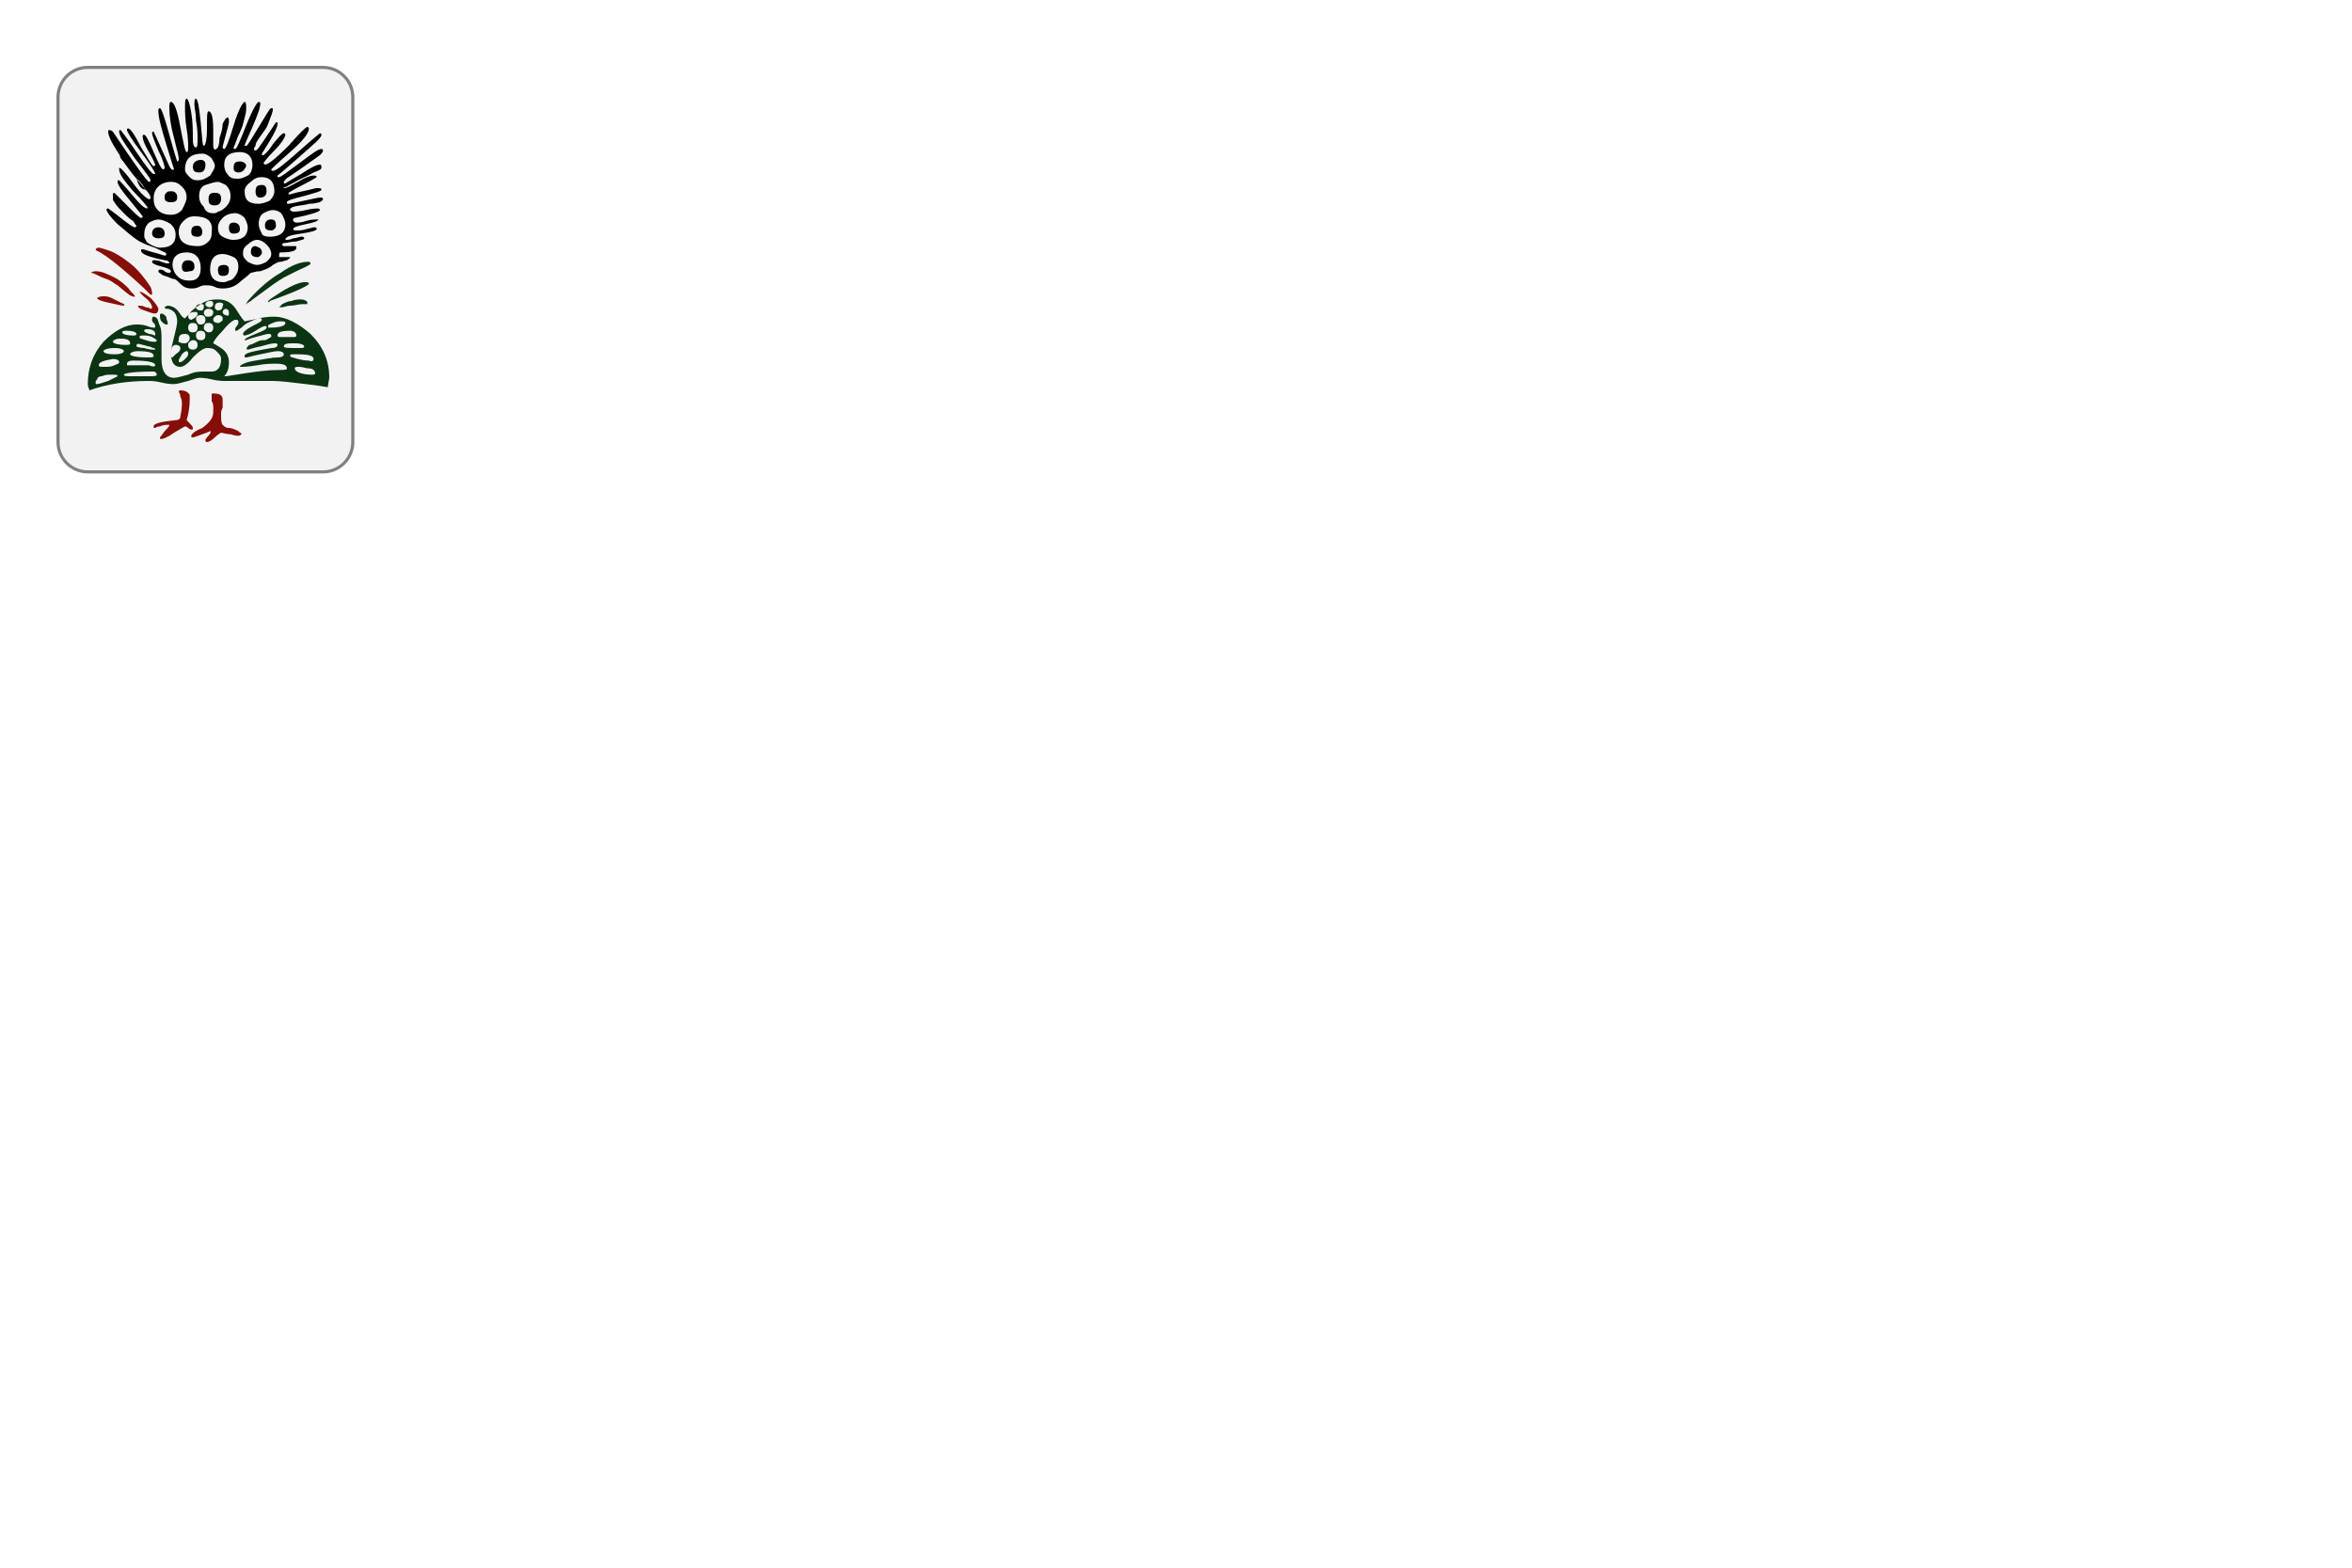
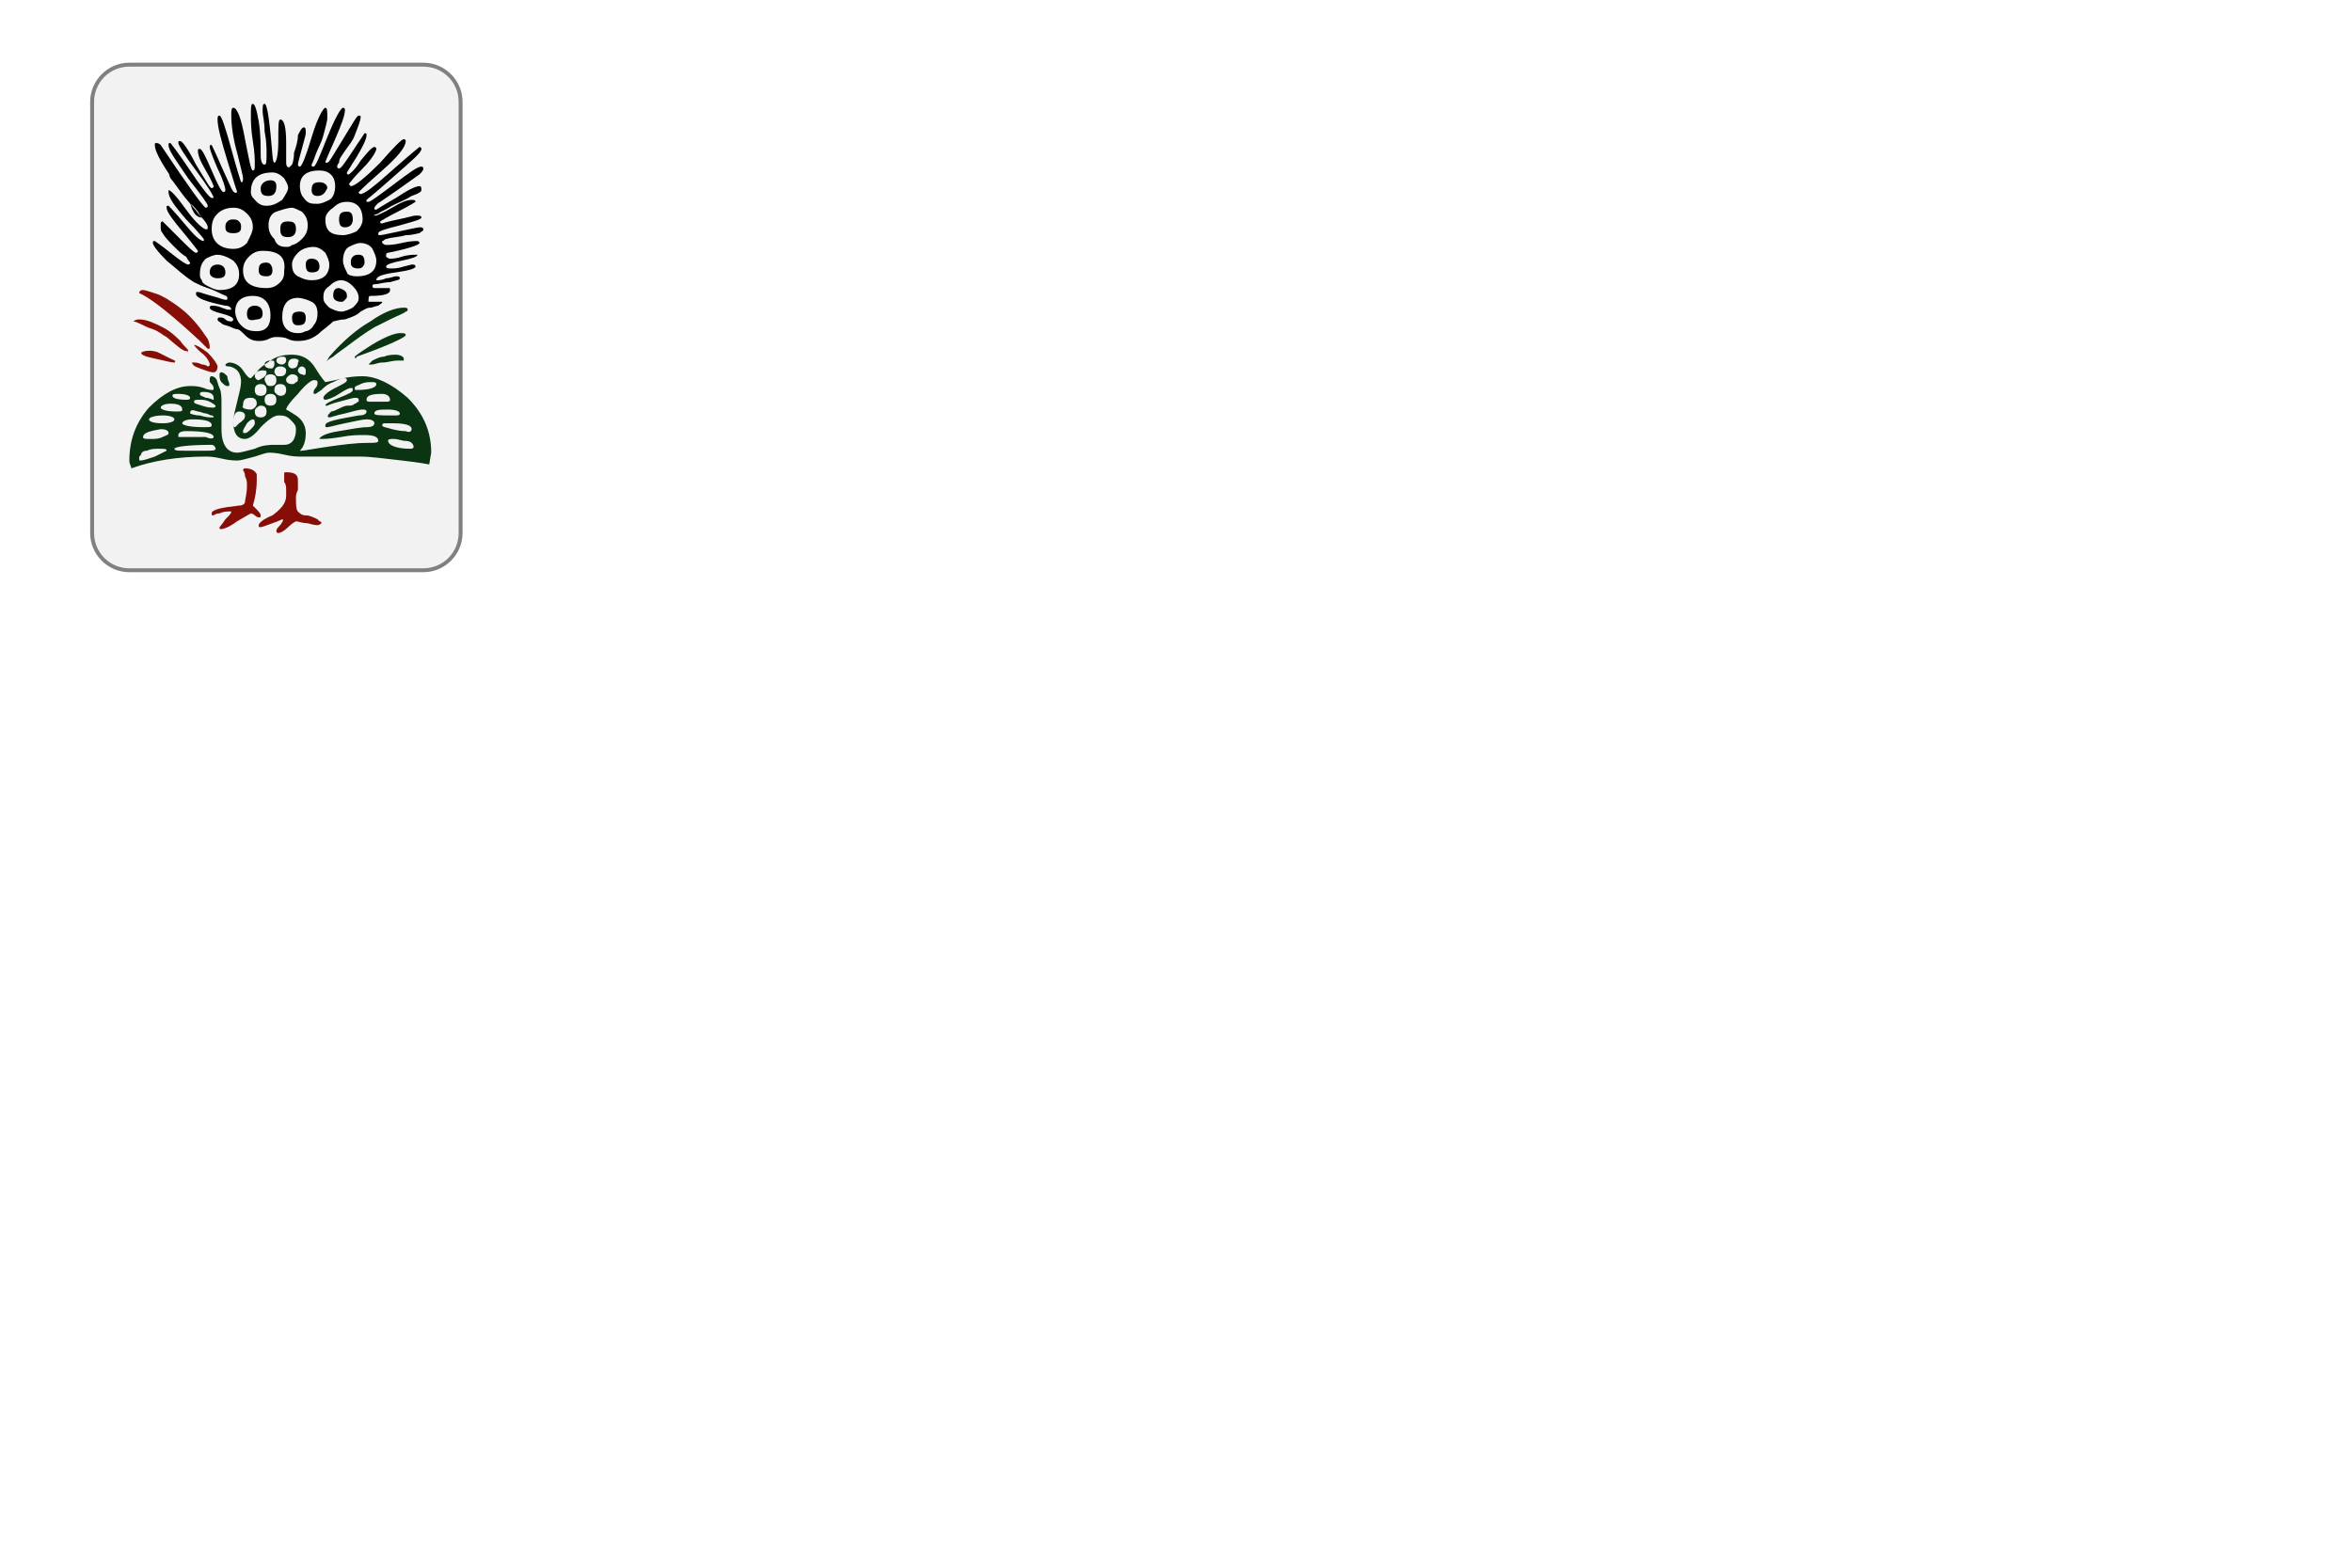
- <svg xmlns="http://www.w3.org/2000/svg" version="1.0" x="0px" y="0px" width="1200" height="800" viewBox="400 68 100 100" xml:space="preserve">
+ <svg xmlns="http://www.w3.org/2000/svg" version="1.0" x="0px" y="0px" width="1200" height="800" viewBox="384 69 100 80" xml:space="preserve">
  <style type="text/css">
	.st0{fill:#F2F2F2;}
	.st1{fill:#808080;}
	.st2{fill:#0B3413;}
	.st3{fill:#871008;}
	.st4{fill:#07092D;}
	.st5{fill:#870E06;}
	.st6{fill:#CC1009;}
	.st7{fill:#CC140D;}
	.st8{fill:#CC130C;}
	.st9{filter:url(#Adobe_OpacityMaskFilter);}
	.st10{mask:url(#SVGID_1_);fill:#07092D;}
	.st11{filter:url(#Adobe_OpacityMaskFilter_1_);}
	.st12{mask:url(#SVGID_2_);fill:#07092D;}
</style>
  <g>
    <g>
      <path class="st0" d="M380.6,98c-1,0-1.9-0.8-1.9-1.9v-22c0-1,0.8-1.9,1.9-1.9h15c1,0,1.9,0.8,1.9,1.9v22c0,1-0.8,1.9-1.9,1.9    H380.6z" />
      <path class="st1" d="M395.6,72.4c1,0,1.8,0.8,1.8,1.8v22c0,1-0.8,1.8-1.8,1.8h-15c-1,0-1.8-0.8-1.8-1.8v-22c0-1,0.8-1.8,1.8-1.8    H395.6 M395.6,72.2h-15c-1.1,0-2,0.9-2,2v22c0,1.1,0.9,2,2,2h15c1.1,0,2-0.9,2-2v-22C397.6,73.1,396.7,72.2,395.6,72.2L395.6,72.2    z" />
    </g>
    <g>
      <path class="st5" d="M383.6,86.9C383.6,87,383.5,87,383.6,86.9c-0.2,0.1-0.5-0.2-1.1-0.7c-0.2-0.1-0.4-0.3-0.7-0.4    c-0.3-0.1-0.5-0.2-0.7-0.3c-0.2-0.1-0.3-0.1-0.3-0.1c0,0,0.1-0.1,0.3-0.1c0.4,0,0.8,0.2,1.2,0.4c0.4,0.2,0.7,0.5,0.9,0.7    C383.4,86.7,383.6,86.8,383.6,86.9z M381.3,83.8c0.1,0,0.4,0.1,0.7,0.2c0.3,0.1,0.8,0.4,1.3,0.8c0.5,0.4,0.9,0.9,1.3,1.5    c0.1,0.2,0.1,0.4,0.1,0.4c0,0.1,0,0.1-0.1,0.1l-0.4-0.4c-1.4-1.3-2.4-2.1-3-2.4c-0.1,0-0.1-0.1-0.1-0.1    C381.2,83.8,381.2,83.8,381.3,83.8z M382.9,87.5c-0.2,0-0.5-0.1-1-0.2c-0.5-0.1-0.7-0.2-0.7-0.3c0,0,0.1-0.1,0.4-0.1    c0.1,0,0.3,0,0.5,0.1c0.2,0.1,0.4,0.2,0.6,0.3C382.9,87.4,383,87.4,382.9,87.5C383,87.5,383,87.5,382.9,87.5z M383.9,86.6    C383.9,86.6,383.9,86.5,383.9,86.6c0.1,0,0.3,0.1,0.7,0.4c0.3,0.3,0.5,0.6,0.5,0.7c0,0.2-0.1,0.3-0.2,0.3c-0.2,0-0.4-0.1-0.7-0.2    c-0.3-0.1-0.4-0.2-0.4-0.3c0,0,0,0,0.1,0c0.1,0,0.2,0,0.4,0.1c0.2,0,0.3,0.1,0.3,0.1c0,0,0.1,0,0.1-0.1c0-0.1-0.1-0.3-0.3-0.5    C384,86.8,383.9,86.6,383.9,86.6z" />
      <path class="st5" d="M387.3,95.3c0,0.1,0,0.1-0.1,0.1c0,0-0.1,0-0.2-0.1c-0.1-0.1-0.2-0.1-0.2-0.1c0,0-0.2,0.1-0.7,0.4    c-0.4,0.3-0.7,0.4-0.8,0.4c-0.1,0-0.1,0-0.1-0.1c0,0,0.1-0.1,0.3-0.4c0.2-0.2,0.3-0.3,0.3-0.4c0,0,0,0-0.1,0c-0.1,0-0.3,0-0.5,0.1    c-0.2,0-0.3,0.1-0.3,0.1c-0.1,0-0.1,0-0.1-0.1c0-0.2,0.5-0.3,1.4-0.4c0.2,0,0.3-0.1,0.3-0.2c0-0.1,0.1-0.4,0.1-0.8    c0-0.2,0-0.3-0.1-0.5c0-0.2-0.1-0.3-0.1-0.3c0,0,0-0.1,0.1-0.1c0.3,0,0.5,0.1,0.6,0.3c0,0,0,0.1,0,0.3c0,0.5-0.1,1-0.2,1.3    C387.2,95.1,387.3,95.2,387.3,95.3z" />
      <path class="st5" d="M389.1,94.4c0,0.3,0,0.6,0.1,0.7c0.1,0.1,0.2,0.2,0.4,0.2c0.2,0,0.4,0.1,0.6,0.2c0,0,0,0,0.1,0.1    c0,0,0.1,0,0.1,0.1c0,0-0.1,0.1-0.2,0.1c0,0-0.2,0-0.5-0.1c-0.3,0-0.5-0.1-0.6-0.1c0,0-0.2,0.1-0.4,0.3c-0.2,0.2-0.4,0.3-0.5,0.3    c0,0-0.1,0-0.1-0.1c0,0,0-0.1,0.1-0.2c0.2-0.2,0.3-0.4,0.2-0.4c0,0-0.2,0.1-0.5,0.2c-0.3,0.1-0.5,0.2-0.6,0.2    c-0.1,0-0.1,0-0.1-0.1c0-0.1,0.2-0.3,0.7-0.5c0.4-0.3,0.7-0.6,0.7-1c0-0.1,0-0.2,0-0.3c0-0.1,0-0.3-0.1-0.4c0-0.2,0-0.3,0-0.4    c0-0.1,0-0.1,0.1-0.1h0c0.4,0,0.6,0.1,0.6,0.4c0,0.1,0,0.3,0,0.5C389.1,94.2,389.1,94.3,389.1,94.4z" />
      <path d="M384.3,80.1c0,0-0.1-0.1-0.2-0.3c-0.1-0.1-0.2-0.3-0.4-0.4c-0.1-0.2-0.3-0.3-0.3-0.4c-1-1.4-1.5-2.2-1.5-2.6    c0-0.1,0-0.1,0.1-0.1c0,0,0.1,0,0.2,0.1c1.4,2.1,2.2,3.2,2.3,3.2c0,0,0.1,0,0.1-0.1c0-0.1-0.3-0.5-1-1.4c-0.6-0.9-1-1.4-1-1.7    c0-0.1,0-0.1,0.1-0.1c0,0,0.4,0.5,1,1.4c0.6,0.9,1,1.4,1.1,1.4c0,0,0.1,0,0.1,0c0-0.1-0.3-0.6-0.9-1.4c-0.6-0.8-0.9-1.3-0.9-1.4    c0-0.1,0-0.1,0.1-0.1c0.1,0,0.4,0.4,0.8,1.2c0.5,0.8,0.7,1.2,0.8,1.2c0,0,0.1,0,0.1-0.1c0,0-0.1-0.3-0.4-0.8    c-0.3-0.5-0.4-0.8-0.4-1c0-0.1,0-0.1,0.1-0.1c0.1,0,0.3,0.4,0.6,1.1c0.3,0.7,0.5,1.1,0.6,1.1c0,0,0.1,0,0.1-0.1    c0-0.1-0.1-0.5-0.4-1.1c-0.3-0.7-0.4-1-0.4-1.1c0-0.1,0-0.1,0.1-0.1c0,0,0.2,0.4,0.5,1.1l0.5,1.1c0.1,0.2,0.2,0.3,0.3,0.2    c0,0-0.2-0.6-0.5-1.6c-0.3-1-0.5-1.7-0.5-2.1c0-0.1,0-0.2,0.1-0.2c0.1,0,0.3,0.6,0.6,1.7c0.3,1.1,0.5,1.7,0.5,1.7    c0.1,0,0.1-0.1,0.1-0.2c0-0.1-0.1-0.5-0.3-1.3c-0.2-0.7-0.3-1.4-0.3-1.9c0-0.2,0-0.4,0.1-0.4c0.2,0,0.4,0.5,0.6,1.6    c0.2,1,0.3,1.6,0.4,1.6c0.1,0,0.1-0.1,0.1-0.4c0-0.1,0-0.5-0.1-1.1c-0.1-0.6-0.1-1.1-0.1-1.3c0-0.4,0-0.6,0.1-0.6    c0.1,0,0.2,0.3,0.3,0.9c0.1,0.6,0.1,1.2,0.1,1.7c0,0.4,0.1,0.5,0.2,0.5c0.1,0,0.1-0.2,0.1-0.6c0-0.2,0-0.6-0.1-1.1    c0-0.5-0.1-0.8-0.1-1c0-0.3,0-0.4,0.1-0.4c0.1,0,0.2,0.5,0.3,1.5c0.1,1,0.1,1.5,0.2,1.5c0.1,0,0.2-0.4,0.2-1.1    c0-0.8,0-1.1,0.1-1.1c0.2,0,0.3,0.4,0.3,1.2c0,0.1,0,0.3,0,0.5c0,0.2,0,0.4,0,0.5c0,0.2,0.1,0.3,0.2,0.2c0,0,0.1-0.1,0.1-0.1    c0,0,0.1-0.2,0.1-0.6c0.1-0.3,0.2-0.6,0.2-0.9c0.1-0.2,0.2-0.4,0.3-0.4c0.1,0,0.1,0.1,0.1,0.3c0,0.1-0.1,0.4-0.2,0.8    c-0.1,0.4-0.2,0.7-0.2,0.8c0,0,0,0.1,0.1,0.1c0.1,0,0.3-0.5,0.6-1.5c0.3-1,0.6-1.5,0.7-1.5c0.1,0,0.1,0.2,0.1,0.5    c0,0.2-0.1,0.5-0.2,0.9c-0.1,0.4-0.3,0.7-0.4,1c-0.1,0.3-0.2,0.5-0.2,0.5c0,0.1,0,0.1,0.1,0.1c0.1,0,0.3-0.5,0.7-1.5    c0.4-1,0.7-1.5,0.8-1.5c0,0,0.1,0,0.1,0.1c0,0.3-0.2,0.8-0.5,1.5c-0.3,0.7-0.5,1.1-0.5,1.2c0,0,0,0,0.1,0c0.1,0,0.3-0.4,0.8-1.2    c0.5-0.8,0.7-1.2,0.8-1.2c0.1,0,0.1,0,0.1,0.1c0,0.1-0.1,0.4-0.3,0.9c-0.1,0.3-0.3,0.5-0.5,0.8c-0.2,0.3-0.3,0.4-0.3,0.6    c-0.1,0.1-0.1,0.2-0.1,0.2c0,0,0,0.1,0.1,0.1c0.1,0,0.3-0.3,0.7-0.9c0.4-0.6,0.6-0.9,0.6-0.9c0.1,0,0.1,0,0.1,0.1    c0,0.2-0.2,0.6-0.5,1.1l-0.5,0.8c0,0.1,0,0.1,0.1,0.1c0,0,0.3-0.2,0.6-0.7c0.4-0.5,0.6-0.7,0.7-0.7c0,0,0.1,0,0.1,0.1    c0,0.1-0.2,0.5-0.7,1c-0.5,0.5-0.7,0.8-0.7,0.8l0.1,0.1c0.2,0,0.7-0.4,1.5-1.2c0.7-0.8,1.1-1.2,1.2-1.2c0,0,0.1,0,0.1,0.1    c0,0.3-0.4,0.8-1.2,1.5c-0.8,0.7-1.2,1.1-1.2,1.1c0,0,0,0.1,0.1,0.1c0.2,0,0.7-0.4,1.6-1.2c0.9-0.8,1.4-1.2,1.4-1.2    c0,0,0.1,0,0.1,0.1c0,0.2-0.5,0.6-1.4,1.4c-0.9,0.8-1.4,1.2-1.4,1.2c0,0.1,0,0.1,0,0.1c0,0,0,0,0.1,0c0.1,0,0.5-0.3,1.3-0.9    c0.8-0.6,1.2-0.9,1.4-0.9c0,0,0.1,0,0.1,0.1c0,0.1-0.1,0.2-0.2,0.3c-0.7,0.5-1.4,1-2,1.4c-0.2,0.1-0.3,0.3-0.3,0.3    c0,0.1,0,0.1,0.1,0.1c0,0,0.3-0.2,1-0.6c0.6-0.4,1-0.6,1.2-0.6c0.1,0,0.1,0.1,0.1,0.2c0,0.1-0.2,0.2-0.5,0.3    c-0.3,0.2-0.6,0.3-1,0.5c-0.3,0.2-0.6,0.3-0.7,0.4C393,80,393,80,393.2,80c0,0,0.3-0.1,0.8-0.4c0.5-0.3,0.8-0.4,1-0.4    c0.1,0,0.2,0,0.2,0.1c0,0-0.3,0.2-0.9,0.5c-0.6,0.3-0.9,0.5-0.9,0.5c0,0.1,0,0.1,0.1,0.1c0,0,0.3-0.1,0.8-0.2    c0.5-0.1,0.8-0.2,0.9-0.2c0.2,0,0.3,0,0.3,0.1c0,0.1-0.4,0.2-1.1,0.4c-0.8,0.2-1.1,0.3-1.1,0.4c0,0.1,0,0.1,0.1,0.1    c0.1,0,0.5-0.1,1-0.2c0.5-0.1,0.9-0.2,1-0.2c0.1,0,0.2,0,0.2,0.1c0,0.1-0.1,0.1-0.2,0.2c-0.1,0-0.3,0.1-0.7,0.1    c-0.3,0.1-0.7,0.1-1,0.2c-0.1,0-0.1,0.1-0.2,0.1c0,0,0,0.1,0,0.1c0,0,0.1,0.1,0.2,0.1c0.1,0,0.4,0,0.8-0.1    c0.4-0.1,0.7-0.1,0.7-0.1c0.1,0,0.2,0,0.2,0.1c0,0.1-0.6,0.3-1.6,0.5c0,0-0.1,0-0.1,0.1c0,0,0,0.1,0,0.1c0,0,0.1,0.1,0.2,0.1    c0.1,0,0.3,0,0.6-0.1c0.3-0.1,0.6-0.1,0.7-0.1c0.1,0,0.1,0,0.1,0c0,0.1-0.3,0.2-0.8,0.3c-0.5,0.1-0.8,0.2-0.8,0.3    c0,0.1,0.1,0.1,0.3,0.1c0.1,0,0.3,0,0.6-0.1l0.4-0.1c0.1,0,0.2,0,0.2,0.1c0,0.1-0.3,0.2-1,0.3c-0.7,0.1-1,0.2-1,0.4    c0,0,0.1,0,0.1,0c0,0,0.2,0,0.4-0.1c0.2,0,0.4-0.1,0.5-0.1c0.1,0,0.2,0,0.2,0.1c0,0.1-0.2,0.1-0.5,0.2c-0.3,0-0.6,0.1-0.7,0.1    c-0.1,0-0.2,0-0.2,0.1c0,0,0,0.1,0.1,0.1c0.1,0,0.2,0,0.4,0c0.2,0,0.3,0,0.3,0c0.1,0,0.1,0,0.1,0.1c0,0.2-0.3,0.3-1,0.3    c-0.1,0-0.1,0.1-0.1,0.3c0,0,0.1,0,0.3,0c0.1,0,0.2,0,0.3,0c0.1,0,0.1,0,0.1,0c0,0.1-0.1,0.1-0.2,0.2c-0.1,0-0.3,0.1-0.4,0.1    c-0.2,0-0.3,0.1-0.5,0.2c-0.2,0.2-0.5,0.3-0.8,0.4c-0.3,0-0.5,0.1-0.6,0.1c0,0-0.2,0.2-0.6,0.5c-0.4,0.4-0.8,0.5-1.2,0.5    c-0.1,0-0.3,0-0.5-0.1c-0.2-0.1-0.4-0.1-0.6-0.1c-0.1,0-0.2,0-0.4,0.1c-0.2,0.1-0.4,0.1-0.5,0.1c-0.3,0-0.5-0.1-0.7-0.3    c-0.2-0.2-0.3-0.3-0.4-0.3c0,0-0.1,0-0.3-0.1c-0.2-0.1-0.4-0.1-0.5-0.2c-0.1-0.1-0.2-0.1-0.2-0.2c0,0,0-0.1,0.1-0.1    c0.1,0,0.2,0,0.3,0.1c0.1,0.1,0.2,0.1,0.3,0.1c0,0,0.1,0,0.1-0.1c0-0.1-0.2-0.2-0.6-0.3c-0.4-0.1-0.6-0.2-0.6-0.3    c0,0,0-0.1,0.1-0.1c0.1,0,0.3,0,0.5,0.1l0.3,0.1c0.1,0,0.2,0,0.2,0c0-0.1-0.1-0.2-0.3-0.2c-1-0.2-1.5-0.4-1.5-0.6    c0-0.1,0-0.1,0.1-0.1c0.1,0,0.3,0.1,0.7,0.2c0.4,0.1,0.6,0.2,0.7,0.2c0.1,0,0.1,0,0.1-0.1c0-0.1-0.1-0.1-0.3-0.2    c-0.2-0.1-0.4-0.2-0.7-0.3c-0.3-0.1-0.5-0.2-0.7-0.3c-0.5-0.3-0.9-0.7-1.4-1.1c-0.5-0.5-0.7-0.8-0.7-0.9c0-0.1,0-0.1,0.1-0.1    c0,0,0.3,0.2,0.8,0.6c0.5,0.4,0.8,0.6,0.9,0.6c0,0,0.1,0,0.1-0.1c0,0-0.1-0.1-0.2-0.3c-0.2-0.1-0.4-0.3-0.6-0.5    c-0.2-0.2-0.5-0.5-0.6-0.7c-0.1-0.1-0.1-0.2-0.1-0.3c0-0.1,0-0.1,0-0.2c0,0,0-0.1,0.1-0.1c0,0,0.3,0.3,0.8,0.8    c0.5,0.5,0.8,0.8,0.9,0.8c0,0,0.1,0,0.1-0.1c0,0-0.3-0.4-0.8-1c-0.5-0.6-0.8-1-0.8-1.2c0-0.1,0-0.1,0.1-0.1c0,0,0.3,0.3,0.8,0.9    c0.5,0.6,0.8,0.9,1,0.9l0-0.1c0,0-0.3-0.4-0.9-1c-0.6-0.7-0.9-1.1-0.9-1.4c0,0,0-0.1,0-0.1c0.1,0,0.4,0.3,0.9,1c0.5,0.7,0.9,1,1,1    c0.1,0,0.1,0,0.1-0.1c0-0.1-0.1-0.3-0.4-0.6c-0.3-0.4-0.6-0.7-0.9-1.1c-0.3-0.4-0.5-0.7-0.6-0.8c-0.1-0.2-0.1-0.4,0-0.4    c0,0,0.3,0.3,0.9,1C383.7,79.8,384,80.1,384.3,80.1C384.2,80.1,384.3,80.1,384.3,80.1z M385.1,82c-0.2,0-0.4,0.1-0.6,0.2    c-0.2,0.2-0.3,0.4-0.3,0.8c0,0.1,0,0.2,0.1,0.3c0,0.1,0.1,0.2,0.3,0.3c0.2,0.1,0.4,0.2,0.6,0.2c0.7,0,1-0.3,1-0.8    c0-0.3-0.1-0.5-0.3-0.7C385.6,82.1,385.3,82,385.1,82z M385.1,82.5c0.2,0,0.4,0.1,0.4,0.4c0,0.2-0.1,0.3-0.4,0.3    c-0.2,0-0.4-0.1-0.4-0.3C384.7,82.7,384.8,82.5,385.1,82.5z M386.9,80.6c0-0.3-0.1-0.5-0.3-0.7c-0.2-0.2-0.4-0.3-0.7-0.3    c-0.3,0-0.6,0.1-0.8,0.3c-0.2,0.2-0.3,0.4-0.3,0.8c0,0.6,0.4,1,1.1,1c0.3,0,0.5-0.1,0.7-0.3C386.8,81,386.9,80.8,386.9,80.6z     M385.5,80.6c0-0.1,0-0.2,0.1-0.3c0.1-0.1,0.2-0.1,0.3-0.1c0.1,0,0.2,0,0.3,0.1c0.1,0.1,0.1,0.2,0.1,0.3c0,0.2-0.1,0.3-0.4,0.3    C385.6,80.9,385.5,80.8,385.5,80.6z M387.8,85.1c0-0.6-0.3-1-0.9-1c-0.6,0-0.9,0.3-0.9,0.8c0,0.2,0.1,0.5,0.3,0.7    c0.2,0.2,0.4,0.3,0.8,0.3C387.6,85.9,387.8,85.6,387.8,85.1z M387.4,81.8c-0.3,0-0.5,0.1-0.7,0.3c-0.2,0.2-0.3,0.4-0.3,0.7    c0,0.6,0.4,0.9,1.2,0.9c0.3,0,0.5-0.1,0.7-0.3c0.2-0.2,0.2-0.4,0.2-0.6C388.6,82.1,388.2,81.8,387.4,81.8z M386.6,85    c0-0.2,0.1-0.4,0.4-0.4c0.2,0,0.4,0.1,0.4,0.4c0,0.2-0.1,0.3-0.3,0.3C386.7,85.4,386.6,85.3,386.6,85z M388.7,78.6    c0-0.2-0.1-0.3-0.2-0.5c-0.2-0.2-0.4-0.3-0.6-0.3c-0.7,0-1.1,0.3-1.1,1c0,0.2,0.1,0.3,0.3,0.5s0.4,0.2,0.5,0.2    c0.3,0,0.5-0.1,0.8-0.3C388.6,78.9,388.7,78.7,388.7,78.6z M387.9,82.8c0,0.2-0.1,0.3-0.3,0.3c-0.3,0-0.4-0.1-0.4-0.3    c0-0.3,0.1-0.4,0.4-0.4C387.8,82.4,387.9,82.6,387.9,82.8z M387.7,79c-0.3,0-0.4-0.1-0.4-0.4c0-0.2,0.2-0.4,0.5-0.4    c0.2,0,0.3,0.1,0.3,0.3C388.1,78.8,388,79,387.7,79z M388.6,81.6c0.1,0,0.2,0,0.3-0.1c0.1,0,0.3-0.1,0.5-0.3    c0.2-0.2,0.3-0.4,0.3-0.7c0-0.3-0.1-0.5-0.3-0.7c-0.2-0.1-0.4-0.2-0.5-0.2c-0.2,0-0.5,0.1-0.8,0.2c-0.3,0.1-0.4,0.4-0.4,0.7    c0,0.3,0.1,0.5,0.3,0.7C388.1,81.5,388.3,81.6,388.6,81.6z M388.7,80.3c0.3,0,0.4,0.1,0.4,0.4c0,0.2-0.1,0.4-0.4,0.4    c-0.3,0-0.4-0.1-0.4-0.4C388.3,80.4,388.4,80.3,388.7,80.3z M390.2,85c0-0.3-0.1-0.5-0.3-0.6c-0.2-0.1-0.5-0.2-0.7-0.2    c-0.5,0-0.8,0.3-0.8,1c0,0.5,0.3,0.8,0.8,0.8c0.1,0,0.2,0,0.4-0.1c0.1,0,0.3-0.1,0.4-0.3C390.1,85.5,390.2,85.3,390.2,85z     M389.3,84.9c0.2,0,0.3,0.1,0.3,0.3c0,0.3-0.1,0.4-0.4,0.4c-0.2,0-0.3-0.1-0.3-0.4C388.9,85,389,84.9,389.3,84.9z M388.9,82.5    c0,0.3,0.1,0.5,0.3,0.6c0.2,0.1,0.4,0.2,0.7,0.2c0.6,0,0.9-0.3,0.9-0.8c0-0.2-0.1-0.4-0.2-0.6c-0.2-0.2-0.4-0.3-0.6-0.3    c-0.3,0-0.6,0.1-0.8,0.3C389,82.1,388.9,82.3,388.9,82.5z M390.2,79.4c0.2,0,0.4-0.1,0.6-0.2c0.2-0.1,0.3-0.4,0.3-0.7    c0-0.5-0.3-0.8-0.8-0.8c-0.7,0-1,0.3-1,0.8c0,0.3,0.1,0.5,0.2,0.6C389.7,79.4,389.9,79.4,390.2,79.4z M389.9,82.2    c0.2,0,0.4,0.1,0.4,0.4c0,0.2-0.1,0.3-0.4,0.3c-0.2,0-0.3-0.1-0.3-0.4C389.6,82.3,389.7,82.2,389.9,82.2z M390.2,79    c-0.2,0-0.3-0.1-0.3-0.3c0-0.3,0.1-0.4,0.4-0.4c0.2,0,0.4,0.1,0.4,0.3C390.6,78.8,390.5,79,390.2,79z M390.5,84.2    c0,0.2,0.1,0.3,0.3,0.5c0.2,0.1,0.4,0.2,0.6,0.2c0.2,0,0.4-0.1,0.6-0.2c0.2-0.2,0.3-0.3,0.3-0.5c0-0.2-0.1-0.4-0.3-0.6    c-0.2-0.2-0.4-0.3-0.6-0.3c-0.2,0-0.4,0.1-0.6,0.3C390.5,83.8,390.5,84,390.5,84.2z M390.6,80.2c0,0.6,0.3,0.8,0.9,0.8    c0.2,0,0.5-0.1,0.7-0.2c0.2-0.2,0.3-0.4,0.3-0.6c0-0.6-0.3-0.9-0.8-0.9c-0.3,0-0.5,0.1-0.7,0.3C390.7,79.8,390.6,80,390.6,80.2z     M391.7,84.1c0,0.1,0,0.1-0.1,0.2c-0.1,0.1-0.1,0.1-0.2,0.1c-0.2,0-0.4-0.1-0.4-0.3c0-0.3,0.1-0.4,0.3-0.4    C391.6,83.8,391.7,83.9,391.7,84.1z M391.3,80.2c0-0.3,0.1-0.4,0.4-0.4c0.2,0,0.3,0.1,0.3,0.4c0,0.2-0.1,0.4-0.4,0.4    C391.4,80.6,391.3,80.5,391.3,80.2z M392.2,83.1c0.7,0,1-0.3,1-0.8c0-0.2-0.1-0.4-0.2-0.6c-0.1-0.2-0.4-0.3-0.6-0.3    c-0.2,0-0.4,0.1-0.6,0.2c-0.2,0.1-0.3,0.4-0.3,0.7c0,0.2,0.1,0.4,0.2,0.6C391.7,83,391.9,83.1,392.2,83.1z M392.3,82.7    c-0.3,0-0.4-0.1-0.4-0.3c0-0.1,0-0.2,0.1-0.3c0.1-0.1,0.2-0.1,0.3-0.1c0.2,0,0.3,0.1,0.3,0.4C392.6,82.5,392.5,82.7,392.3,82.7z" />
      <path class="st2" d="M389.4,92.3c-0.2,0-0.5,0-0.9-0.1c-0.4-0.1-0.7-0.1-0.8-0.1c-0.1,0-0.4,0.1-0.7,0.2c-0.4,0.1-0.7,0.2-0.9,0.2    c-0.1,0-0.4,0-0.8-0.1c-0.4-0.1-0.7-0.1-0.8-0.1c-1.4,0-2.7,0.2-3.8,0.6c0-0.1-0.1-0.2-0.1-0.4c0-1,0.3-1.9,1-2.7    c0.7-0.7,1.4-1.1,2.1-1.1c0.2,0,0.4,0,0.7,0.1c0.2,0.1,0.4,0.1,0.4,0.1c0.1,0,0.1,0,0.1-0.1c0,0,0-0.1-0.1-0.2    c-0.1-0.1-0.1-0.1-0.1-0.2c0-0.1,0-0.2,0.1-0.2c0,0,0.1,0,0.2,0.1c0.1,0.1,0.1,0.3,0.2,0.5c0.1,0.2,0.1,0.5,0.1,0.8    c0,0.1,0,0.3,0,0.7c0,0.3,0,0.5,0,0.6c0,0.8,0.3,1.2,0.8,1.2c0.2,0,0.5-0.1,0.9-0.2c0.4-0.2,0.8-0.2,1-0.2c0.1,0,0.2,0,0.3,0    c0.1,0,0.2,0,0.2,0c0.4,0,0.6-0.3,0.6-0.8c0-0.2-0.1-0.3-0.3-0.5c-0.2-0.2-0.4-0.2-0.6-0.2c-0.2,0-0.5,0.2-0.9,0.6    c-0.3,0.4-0.6,0.6-0.8,0.6c-0.4,0-0.6-0.3-0.6-0.9c0-0.2,0.1-0.6,0.2-1c0.1-0.4,0.2-0.8,0.2-1c0-0.3-0.1-0.5-0.2-0.6    c-0.1-0.1-0.3-0.2-0.4-0.2c-0.1,0-0.2,0-0.2-0.1c0,0,0.1-0.1,0.2-0.1c0.2,0,0.5,0.1,0.7,0.4c0.2,0.3,0.3,0.4,0.4,0.4    c0,0,0.1-0.1,0.3-0.3c0.1-0.2,0.4-0.4,0.7-0.6c0.3-0.2,0.6-0.3,1.1-0.3c0.5,0,0.9,0.2,1.2,0.7c0.3,0.5,0.5,0.7,0.5,0.7l0.5-0.1    c0.4-0.1,0.8-0.2,1.4-0.2c0.7,0,1.5,0.4,2.3,1.1c0.8,0.8,1.2,1.7,1.2,2.8l-0.1,0.6c0,0-0.5-0.1-1.4-0.2c-0.9-0.1-1.6-0.2-2.1-0.2    c-0.9,0-1.5,0-1.9,0C389.8,92.3,389.5,92.3,389.4,92.3z M382.5,92c0-0.1-0.1-0.1-0.4-0.1c-0.2,0-0.4,0-0.6,0.1    c-0.2,0-0.3,0.1-0.3,0.2c-0.1,0.1-0.1,0.1-0.1,0.2c0,0.1,0,0.1,0.1,0.1c0.1,0,0.4-0.1,0.7-0.2C382.3,92.1,382.5,92,382.5,92z     M381.3,91.3c0,0.1,0.1,0.1,0.4,0.1c0.2,0,0.4,0,0.6-0.1c0.2-0.1,0.3-0.1,0.3-0.2c0-0.1-0.1-0.2-0.4-0.2    C381.6,91,381.3,91.1,381.3,91.3z M382.3,90.2c-0.4,0-0.7,0.1-0.7,0.2c0,0.1,0.2,0.2,0.7,0.2c0.4,0,0.6-0.1,0.6-0.2    C382.9,90.3,382.7,90.2,382.3,90.2z M382.2,89.8c0,0.1,0.3,0.2,0.8,0.2c0.2,0,0.3,0,0.3-0.1c0-0.2-0.2-0.3-0.6-0.3    C382.4,89.6,382.2,89.7,382.2,89.8z M382.8,89.2c0,0.1,0.2,0.2,0.7,0.2c0.1,0,0.2,0,0.2-0.1c0-0.1-0.2-0.2-0.6-0.2    C382.9,89.1,382.8,89.1,382.8,89.2z M384.8,91.7c-1.2,0-1.9,0.1-1.9,0.2c0,0.1,0.2,0.1,0.5,0.1c0.1,0,0.3,0,0.5,0    c0.3,0,0.5,0,0.6,0c0.3,0,0.5,0,0.5-0.1C385,91.8,384.9,91.7,384.8,91.7z M384.9,91.3c0-0.2-0.5-0.3-1.4-0.3    c-0.3,0-0.4,0.1-0.4,0.2c0,0,0,0.1,0,0.1c0,0,0.1,0,0.2,0c0.1,0,0.2,0,0.3,0c0.1,0,0.2,0,0.4,0c0.2,0,0.4,0,0.5,0    C384.7,91.4,384.9,91.4,384.9,91.3z M384.8,90.7c0-0.2-0.3-0.3-1-0.3c-0.3,0-0.5,0.1-0.5,0.2c0,0.1,0.4,0.2,1.1,0.2    C384.7,90.8,384.8,90.8,384.8,90.7z M383.7,90.1c0,0,0.2,0.1,0.5,0.1c0.3,0.1,0.5,0.1,0.6,0.1c0.1,0,0.1,0,0.1,0    c0,0,0-0.1-0.1-0.1c-0.1,0-0.2-0.1-0.3-0.1c-0.1,0-0.3-0.1-0.4-0.1C383.8,89.9,383.7,89.9,383.7,90.1z M383.9,89.5    c0,0.1,0.1,0.1,0.4,0.2c0.3,0.1,0.4,0.1,0.6,0.1c0,0,0.1,0,0.1-0.1c0,0-0.1-0.1-0.3-0.2c-0.2-0.1-0.4-0.1-0.5-0.1    C384,89.4,383.9,89.4,383.9,89.5z M384.9,89.3c0-0.2-0.2-0.3-0.5-0.3c-0.1,0-0.2,0-0.2,0.1c0,0.1,0.1,0.1,0.3,0.2    c0.2,0,0.3,0.1,0.4,0.1C384.9,89.4,384.9,89.3,384.9,89.3z M385.7,88.6c0,0.1,0,0.1-0.1,0.1c-0.1,0-0.2-0.1-0.3-0.2    c-0.1-0.1-0.1-0.3-0.1-0.4c0,0,0-0.1,0.1-0.1c0.1,0,0.2,0.1,0.3,0.2C385.6,88.4,385.7,88.5,385.7,88.6z M386.5,90.2    c0-0.1-0.1-0.2-0.3-0.2c-0.2,0-0.3,0.2-0.3,0.6c0,0.1,0,0.2,0.1,0.2c0,0,0.1-0.1,0.2-0.2C386.5,90.4,386.5,90.3,386.5,90.2z     M387,90.6c0-0.1,0-0.2-0.1-0.2c-0.1,0-0.2,0.1-0.3,0.2c-0.1,0.2-0.2,0.3-0.2,0.4c0,0.1,0,0.1,0.1,0.1c0.1,0,0.2-0.1,0.3-0.2    C386.9,90.8,387,90.7,387,90.6z M386.8,89.9c0,0,0.1,0,0.2-0.1c0.1-0.1,0.1-0.2,0.1-0.2c0-0.2-0.1-0.3-0.3-0.3    c-0.3,0-0.4,0.1-0.4,0.4C386.3,89.8,386.5,89.9,386.8,89.9z M387.6,88c0-0.1-0.1-0.1-0.2-0.1c-0.2,0-0.4,0.1-0.4,0.3    c0,0.1,0.1,0.2,0.2,0.2C387.4,88.3,387.6,88.2,387.6,88z M387.3,89.2c0.2,0,0.3-0.1,0.3-0.3c0-0.2-0.1-0.3-0.3-0.3    c-0.2,0-0.3,0.1-0.3,0.3C387,89.1,387.1,89.2,387.3,89.2z M387.3,89.7c0,0-0.1,0-0.2,0.1c-0.1,0.1-0.1,0.1-0.1,0.2    c0,0.2,0.1,0.3,0.3,0.3c0.2,0,0.3-0.1,0.3-0.3C387.6,89.8,387.5,89.7,387.3,89.7z M387.8,87.4c-0.2,0-0.3,0.1-0.3,0.2    c0,0.1,0.1,0.2,0.3,0.2c0,0,0.1,0,0.1,0c0,0,0.1-0.1,0.1-0.2C388,87.4,388,87.4,387.8,87.4z M387.8,88.7c0.2,0,0.3-0.1,0.3-0.3    c0-0.2-0.1-0.3-0.3-0.3c-0.2,0-0.3,0.1-0.3,0.3C387.6,88.6,387.6,88.7,387.8,88.7z M388.1,89.4c0-0.2-0.1-0.3-0.3-0.3    c-0.2,0-0.3,0.1-0.3,0.3c0,0.2,0.1,0.3,0.3,0.3C388,89.7,388.1,89.6,388.1,89.4z M388.3,88.6c-0.2,0-0.3,0.1-0.3,0.3    c0,0.1,0,0.1,0.1,0.2c0.1,0.1,0.2,0.1,0.2,0.1c0.2,0,0.3-0.1,0.3-0.3C388.6,88.7,388.5,88.6,388.3,88.6z M388.3,88.2    c0.2,0,0.3-0.1,0.3-0.3c0-0.1-0.1-0.2-0.3-0.2c-0.2,0-0.3,0.1-0.3,0.3C388.1,88.2,388.1,88.2,388.3,88.2z M388.4,87.2    c-0.2,0-0.3,0.1-0.3,0.2c0,0.1,0.1,0.2,0.3,0.2c0.1,0,0.2-0.1,0.2-0.2C388.6,87.2,388.5,87.2,388.4,87.2z M389.4,92    c0.1,0,0.6-0.1,1.3-0.2c0.7-0.1,1.4-0.2,2.1-0.2c0.3,0,0.5,0,0.5-0.1c0-0.2-0.2-0.3-0.7-0.3c-0.3,0-0.7,0-1.2,0.1    c-0.6,0.1-0.9,0.1-1,0.1c-0.1,0-0.1,0-0.1,0c0-0.1,0.3-0.3,1-0.4c0.6-0.1,1.1-0.2,1.4-0.2c0.3,0,0.4-0.1,0.4-0.2    c0-0.1-0.1-0.2-0.4-0.2c-0.2,0-0.6,0.1-1.1,0.2c-0.5,0.1-0.8,0.2-0.9,0.2c-0.1,0-0.1,0-0.1-0.1c0-0.2,0.6-0.3,1.7-0.5    c0.3,0,0.4-0.1,0.4-0.2c0-0.1-0.1-0.1-0.2-0.1c-0.2,0-0.5,0.1-0.9,0.2c-0.5,0.1-0.7,0.2-0.8,0.2c-0.1,0-0.1-0.1,0-0.2    c0,0,0.1-0.1,0.1-0.1c0.1,0,0.3-0.1,0.5-0.2c0.2-0.1,0.3-0.1,0.4-0.1c0.1,0,0.2,0,0.3-0.1c0.1,0,0.1-0.1,0.2-0.1c0,0,0-0.1,0-0.1    c0-0.1-0.1-0.1-0.2-0.1c-0.1,0-0.4,0.1-0.8,0.2c-0.4,0.1-0.6,0.2-0.6,0.2c-0.1,0-0.1,0-0.1,0c0-0.1,0.2-0.2,0.7-0.4    c0.5-0.2,0.7-0.3,0.7-0.4c0-0.1,0-0.1-0.1-0.1c-0.1,0-0.3,0.1-0.6,0.3c-0.3,0.2-0.6,0.3-0.7,0.3c0,0-0.1,0-0.1-0.1    c0-0.1,0.2-0.3,0.6-0.5c0.4-0.2,0.6-0.3,0.6-0.4c0,0,0-0.1-0.1-0.1c-0.2,0-0.4,0.1-0.6,0.2c-0.3,0.1-0.5,0.3-0.6,0.4l-0.3,0.2    c-0.1,0-0.1,0-0.1-0.1c0,0,0-0.1,0.1-0.2c0.1-0.1,0.1-0.2,0.1-0.3c0-0.1-0.1-0.1-0.2-0.1c-0.1,0-0.4,0.2-0.8,0.7    c-0.4,0.4-0.6,0.7-0.6,0.8c0,0,0.2,0.1,0.5,0.3c0.3,0.2,0.5,0.5,0.5,0.9c0,0.4-0.1,0.7-0.3,0.9C389.1,92,389.3,92,389.4,92z     M389.2,88.3c0-0.1-0.1-0.2-0.3-0.2c0,0-0.1,0-0.2,0.1c-0.1,0.1-0.1,0.1-0.1,0.2c0,0.1,0.1,0.2,0.3,0.2c0.1,0,0.1,0,0.2-0.1    C389.2,88.5,389.2,88.4,389.2,88.3z M389,87.3c-0.2,0-0.3,0.1-0.3,0.3c0,0.1,0.1,0.2,0.2,0.2c0.2,0,0.3-0.1,0.3-0.3    C389.3,87.4,389.2,87.3,389,87.3z M389.6,87.9c0-0.1-0.1-0.2-0.2-0.2c-0.1,0-0.2,0.1-0.2,0.2c0,0.1,0.1,0.2,0.2,0.2    C389.6,88.2,389.6,88.1,389.6,87.9z M390.8,87.2c0.7-0.8,1.4-1.4,2.1-1.8c0.7-0.5,1.3-0.7,1.7-0.7c0.1,0,0.2,0,0.2,0.1    c0,0,0,0.1-0.1,0.1c-0.1,0.1-0.4,0.2-0.8,0.4c-0.4,0.2-0.6,0.3-0.8,0.4c-0.5,0.3-0.9,0.6-1.3,0.9s-0.7,0.5-0.8,0.6    c-0.2,0.1-0.3,0.2-0.3,0.2C390.6,87.5,390.7,87.4,390.8,87.2z M392.1,88.8c0,0.1,0,0.1,0.1,0.1c0.6,0,1-0.1,1-0.3    c0-0.1-0.1-0.1-0.3-0.1c-0.1,0-0.3,0-0.5,0.1C392.2,88.7,392.1,88.7,392.1,88.8z M392.1,87.2c0,0,0.1-0.1,0.4-0.3    c0.3-0.2,0.6-0.4,1-0.6c0.4-0.2,0.7-0.3,0.9-0.3c0.2,0,0.3,0,0.3,0.1c0,0.1-0.8,0.5-2.5,1.1C392.2,87.3,392.1,87.3,392.1,87.2z     M393.5,89.1c-0.6,0-0.8,0.1-0.8,0.3c0,0.1,0.1,0.1,0.2,0.1c0.1,0,0.2,0,0.4,0c0.2,0,0.3,0,0.4,0c0.1,0,0.2,0,0.2-0.1    C393.9,89.2,393.7,89.1,393.5,89.1z M392.8,87.6c0,0,0.1-0.1,0.2-0.2c0.2-0.1,0.4-0.2,0.6-0.2c0.2-0.1,0.5-0.1,0.6-0.1    c0.2,0,0.4,0.1,0.4,0.2c0,0,0,0.1,0,0.1c0,0-0.2,0-0.3,0c-0.3,0-0.5,0.1-0.8,0.1c-0.2,0-0.4,0.1-0.5,0.1c-0.1,0-0.2,0-0.2,0    C392.8,87.6,392.8,87.6,392.8,87.6z M393.1,90.1c0,0.1,0.3,0.1,1,0.1c0.2,0,0.3,0,0.3-0.1c0-0.1-0.2-0.2-0.6-0.2    C393.4,89.9,393.1,89.9,393.1,90.1z M395,90.9c0-0.2-0.3-0.3-1-0.3c-0.2,0-0.3,0-0.4,0c-0.1,0-0.1,0.1-0.1,0.1    c0,0.1,0.2,0.1,0.5,0.2c0.4,0.1,0.6,0.1,0.7,0.1C394.9,91.1,395,91,395,90.9z M394.7,91.5c-0.2,0-0.4-0.1-0.6-0.1    c-0.2,0-0.3,0-0.3,0.1c0,0.2,0.4,0.4,1.1,0.4c0.1,0,0.2,0,0.2-0.1C395.1,91.7,395,91.5,394.7,91.5z" />
    </g>
  </g>
</svg>
